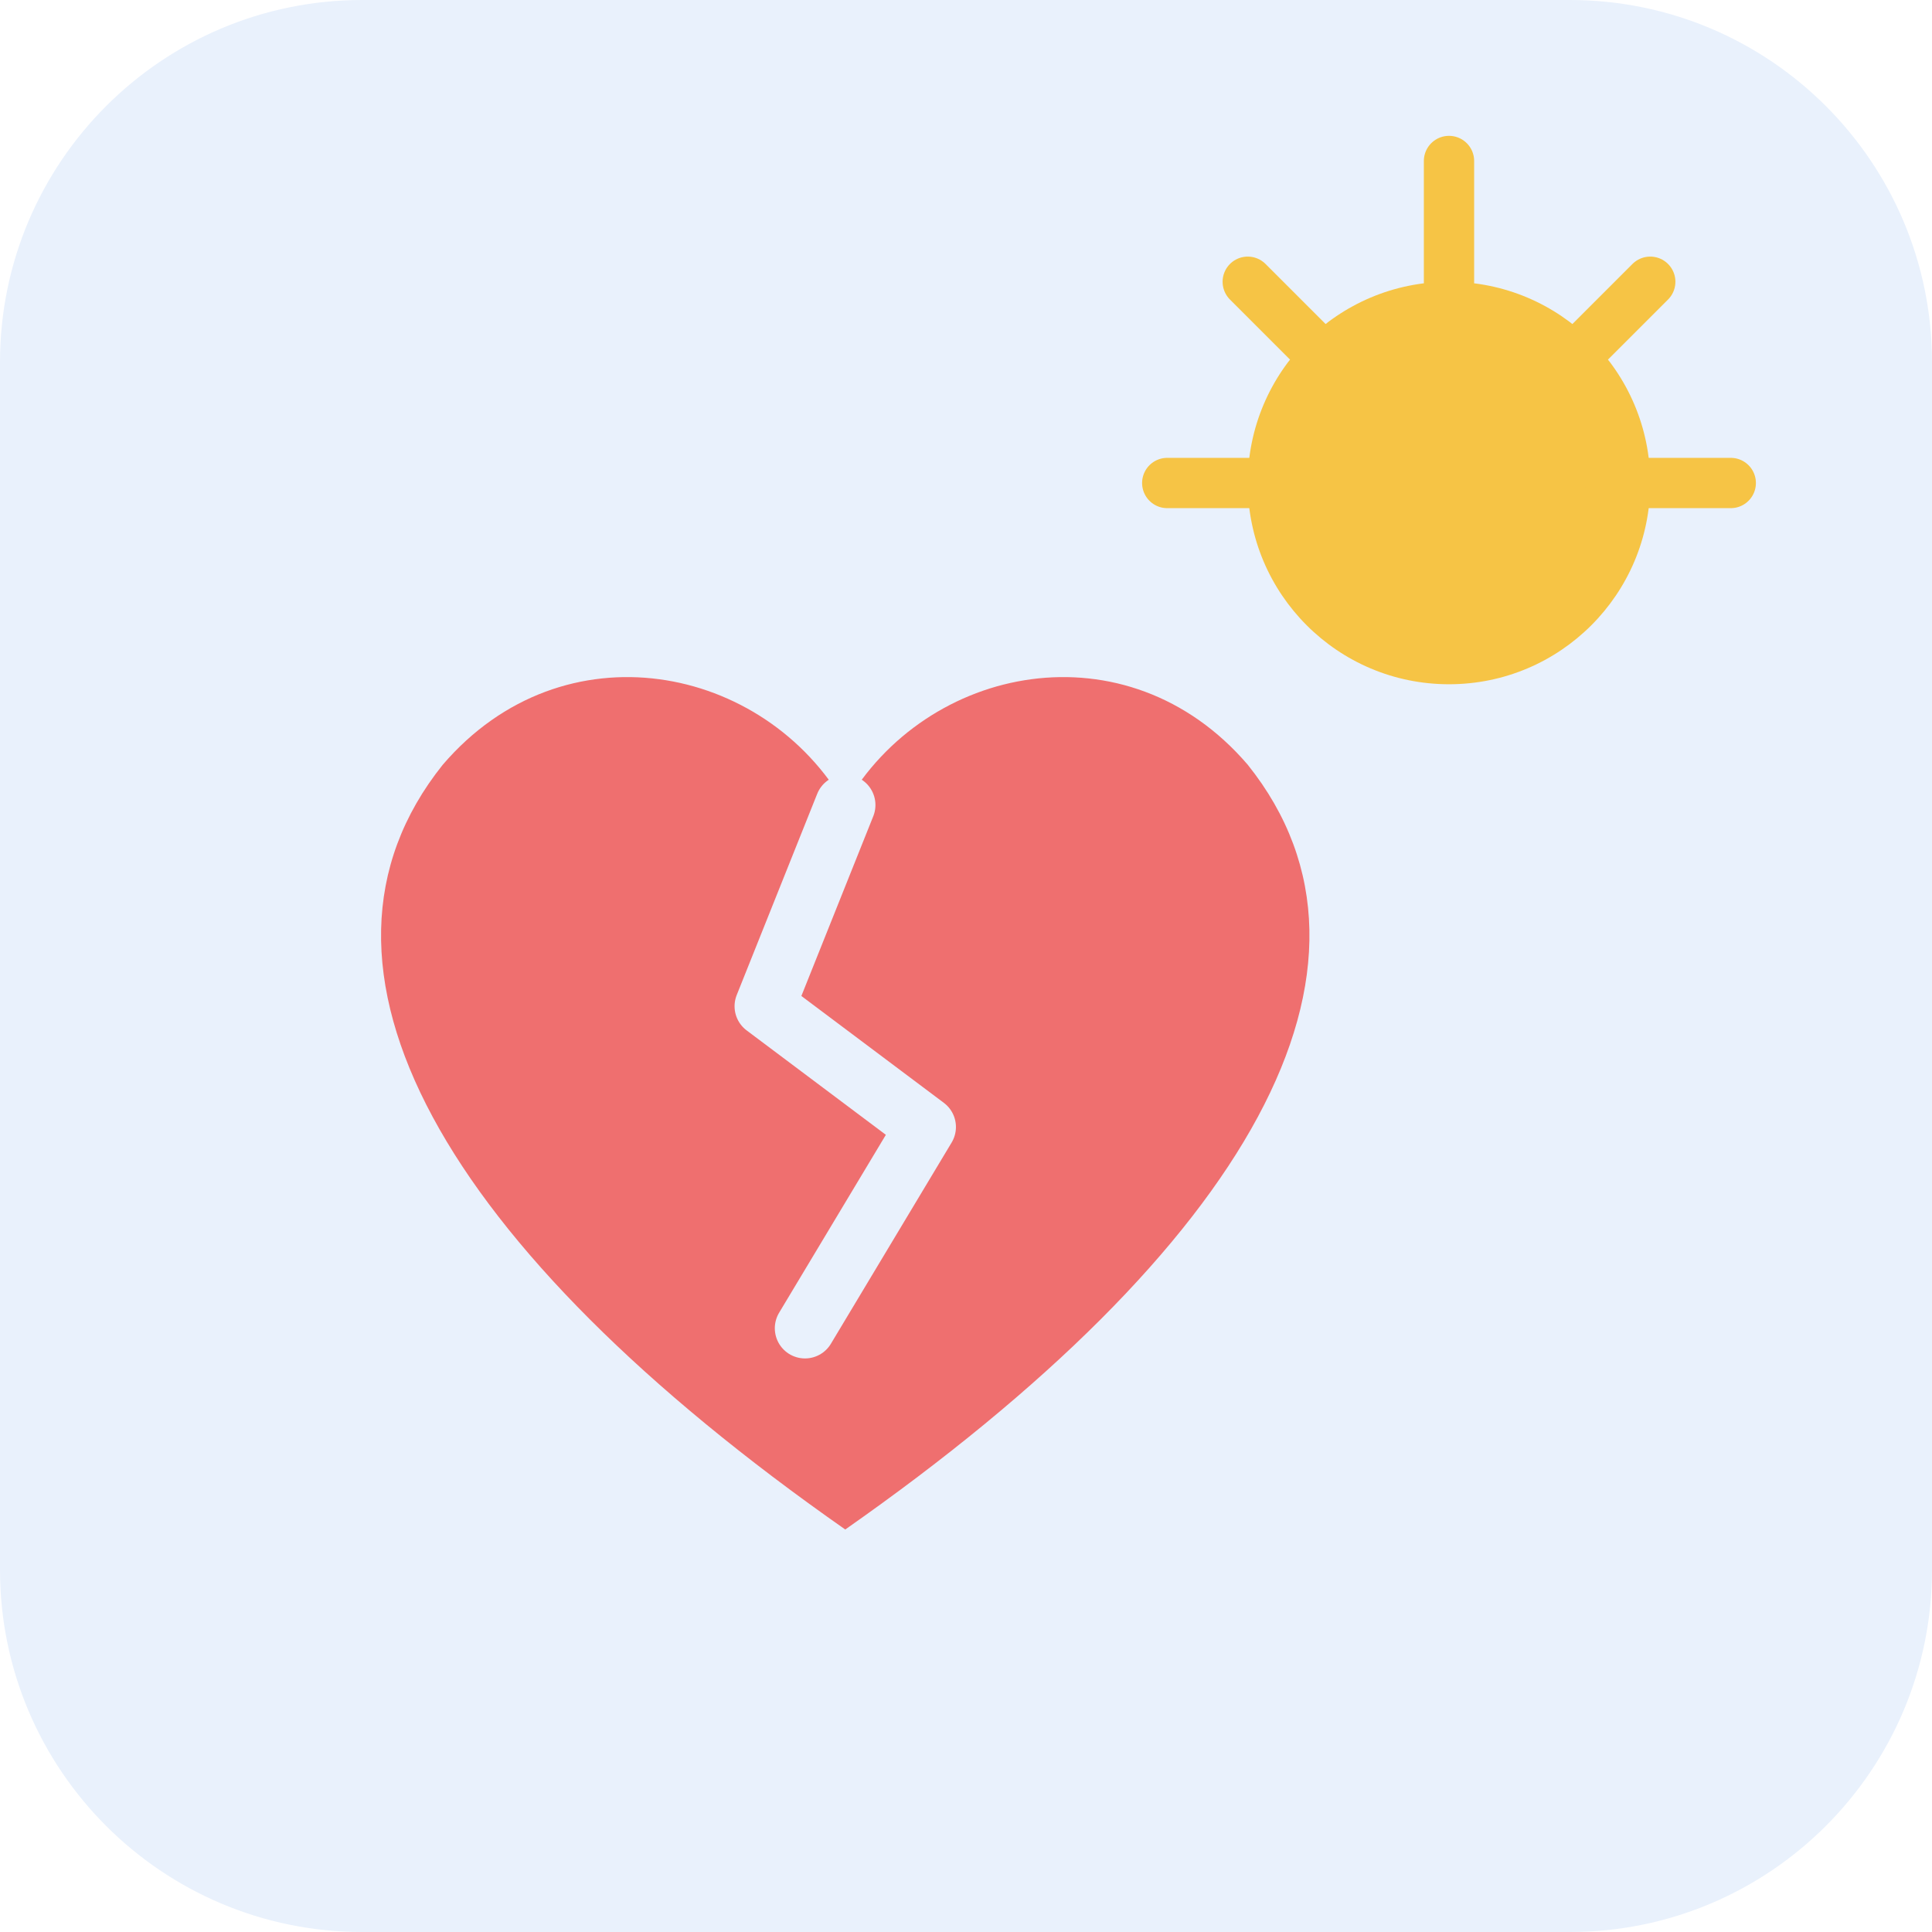
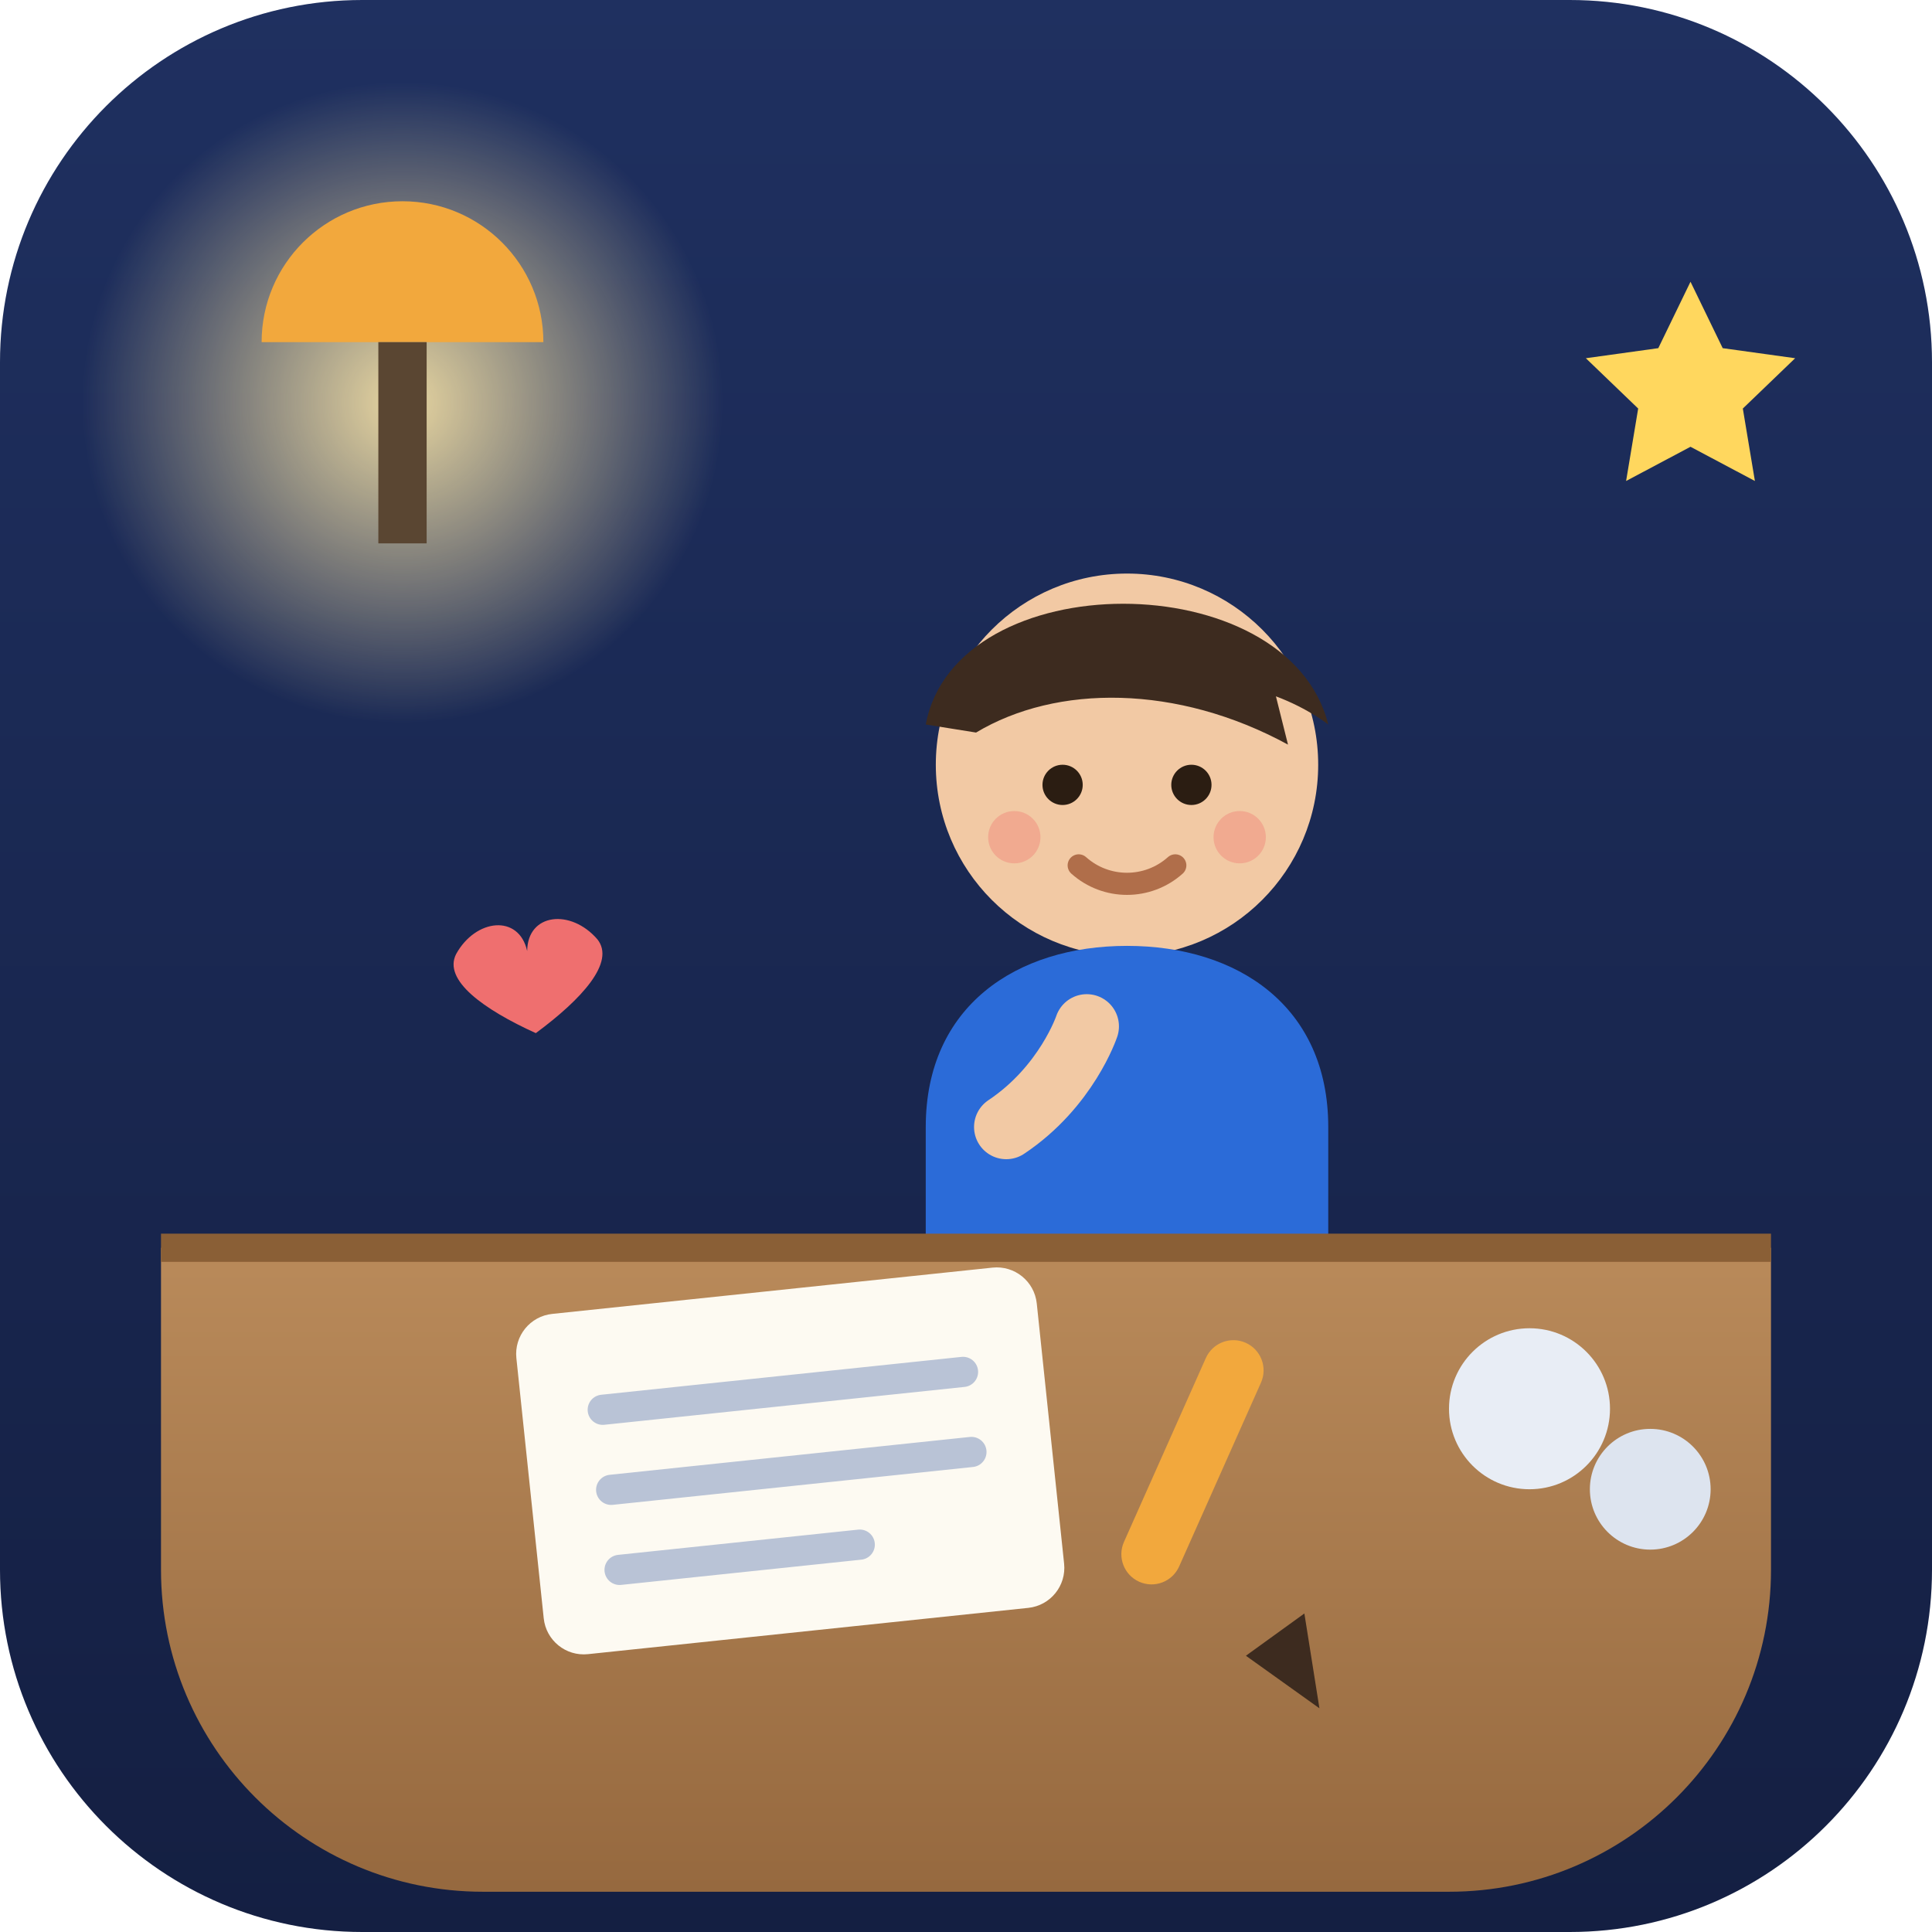
- <svg xmlns="http://www.w3.org/2000/svg" width="96" height="96" viewBox="0 0 96 96" role="img" aria-label="折れない心と朝日">
-   <rect width="96" height="96" rx="18" fill="#e9f1fc" />
-   <circle cx="72" cy="24" r="10" fill="#f6c445" />
-   <path d="M72 8v6M86 24h-6M82 14l-4 4M58 24h6M62 14l4 4" stroke="#f6c445" stroke-width="2.5" stroke-linecap="round" />
-   <path d="M42 76C22 62 14 48 22 38c6-7 16-5 20 2 4-7 14-9 20-2 8 10 0 24-20 38z" fill="#ef6f6f" />
-   <path d="M42 40l-4 10 8 6-6 10" stroke="#e9f1fc" stroke-width="3" fill="none" stroke-linecap="round" stroke-linejoin="round" />
+ <svg xmlns="http://www.w3.org/2000/svg" width="96" height="96" viewBox="0 0 96 96">
+   <defs>
+     <linearGradient id="bg6" x1="0" y1="0" x2="0" y2="1">
+       <stop offset="0" stop-color="#1f3060" />
+       <stop offset="1" stop-color="#141f42" />
+     </linearGradient>
+     <radialGradient id="lamp6" cx=".5" cy=".5" r=".5">
+       <stop offset="0" stop-color="#ffe9a8" stop-opacity=".9" />
+       <stop offset="1" stop-color="#ffe9a8" stop-opacity="0" />
+     </radialGradient>
+     <linearGradient id="dsk6" x1="0" y1="0" x2="0" y2="1">
+       <stop offset="0" stop-color="#b98a5a" />
+       <stop offset="1" stop-color="#96693f" />
+     </linearGradient>
+   </defs>
+   <rect width="96" height="96" rx="18" fill="url(#bg6)" />
+   <circle cx="20" cy="20" r="16" fill="url(#lamp6)" />
+   <path d="M20 10a7 7 0 0 1 7 7l-14 0a7 7 0 0 1 7-7z" fill="#f2a83d" />
+   <rect x="18.8" y="17" width="2.4" height="10" fill="#5a4632" />
+   <g>
+     <circle cx="56" cy="38" r="9.5" fill="#f2c9a4" />
+     <path d="M46 36c1.5-8 18-8 20 0 0 0-1-.8-2.6-1.4l.6 2.4c-5.5-3-11.5-3-15.5-.6z" fill="#3d2b1f" />
+     <circle cx="52.8" cy="39" r="1" fill="#2b1d12" />
+     <circle cx="59.2" cy="39" r="1" fill="#2b1d12" />
+     <path d="M53.6 43a3.6 3.6 0 0 0 4.8 0" stroke="#b06e4a" stroke-width="1.1" fill="none" stroke-linecap="round" />
+     <circle cx="50.4" cy="41.6" r="1.3" fill="#f0a08a" opacity=".75" />
+     <circle cx="61.6" cy="41.6" r="1.3" fill="#f0a08a" opacity=".75" />
+     <path d="M46 56c0-6 4.5-9 10-9s10 3 10 9v6h-20z" fill="#2b6bd8" />
+     <path d="M50 56c3-2 4-5 4-5" stroke="#f2c9a4" stroke-width="3.2" fill="none" stroke-linecap="round" />
+   </g>
+   <path d="M8 62h80v16a16 16 0 0 1-16 16h-48a16 16 0 0 1-16-16z" fill="url(#dsk6)" />
+   <path d="M8 62h80" stroke="#8a5f36" stroke-width="1.4" />
+   <g transform="rotate(-6 40 70)">
+     <rect x="26" y="64" width="26" height="17" rx="2" fill="#fdfaf2" />
+     <path d="M30 69h18M30 73h18M30 77h12" stroke="#b9c3d6" stroke-width="1.5" stroke-linecap="round" />
+     <path d="M46 76c1.6-2.3 4.6-2.3 4.9.3.3-2.6 3.3-2.6 4.9-.3 1.1 1.7-1.5 4-4.9 6-3.4-2-6-4.3-4.9-6z" fill="#ef6f6f" transform="translate(-8,-9) scale(.72)" />
+   </g>
+   <rect x="58" y="66" width="3" height="13" rx="1.5" fill="#f2a83d" transform="rotate(24 59 72)" />
+   <path d="M64 80l2.6 4-4.4-.9z" fill="#3d2b1f" transform="rotate(24 64 82)" />
+   <circle cx="76" cy="70" r="4" fill="#e8edf5" />
+   <circle cx="82" cy="74" r="3" fill="#dde4ef" />
+   <path d="M84 14l1.6 3.3 3.6.5-2.6 2.5.6 3.6-3.2-1.7-3.2 1.7.6-3.6-2.6-2.5 3.6-.5z" fill="#ffd75e" />
</svg>
